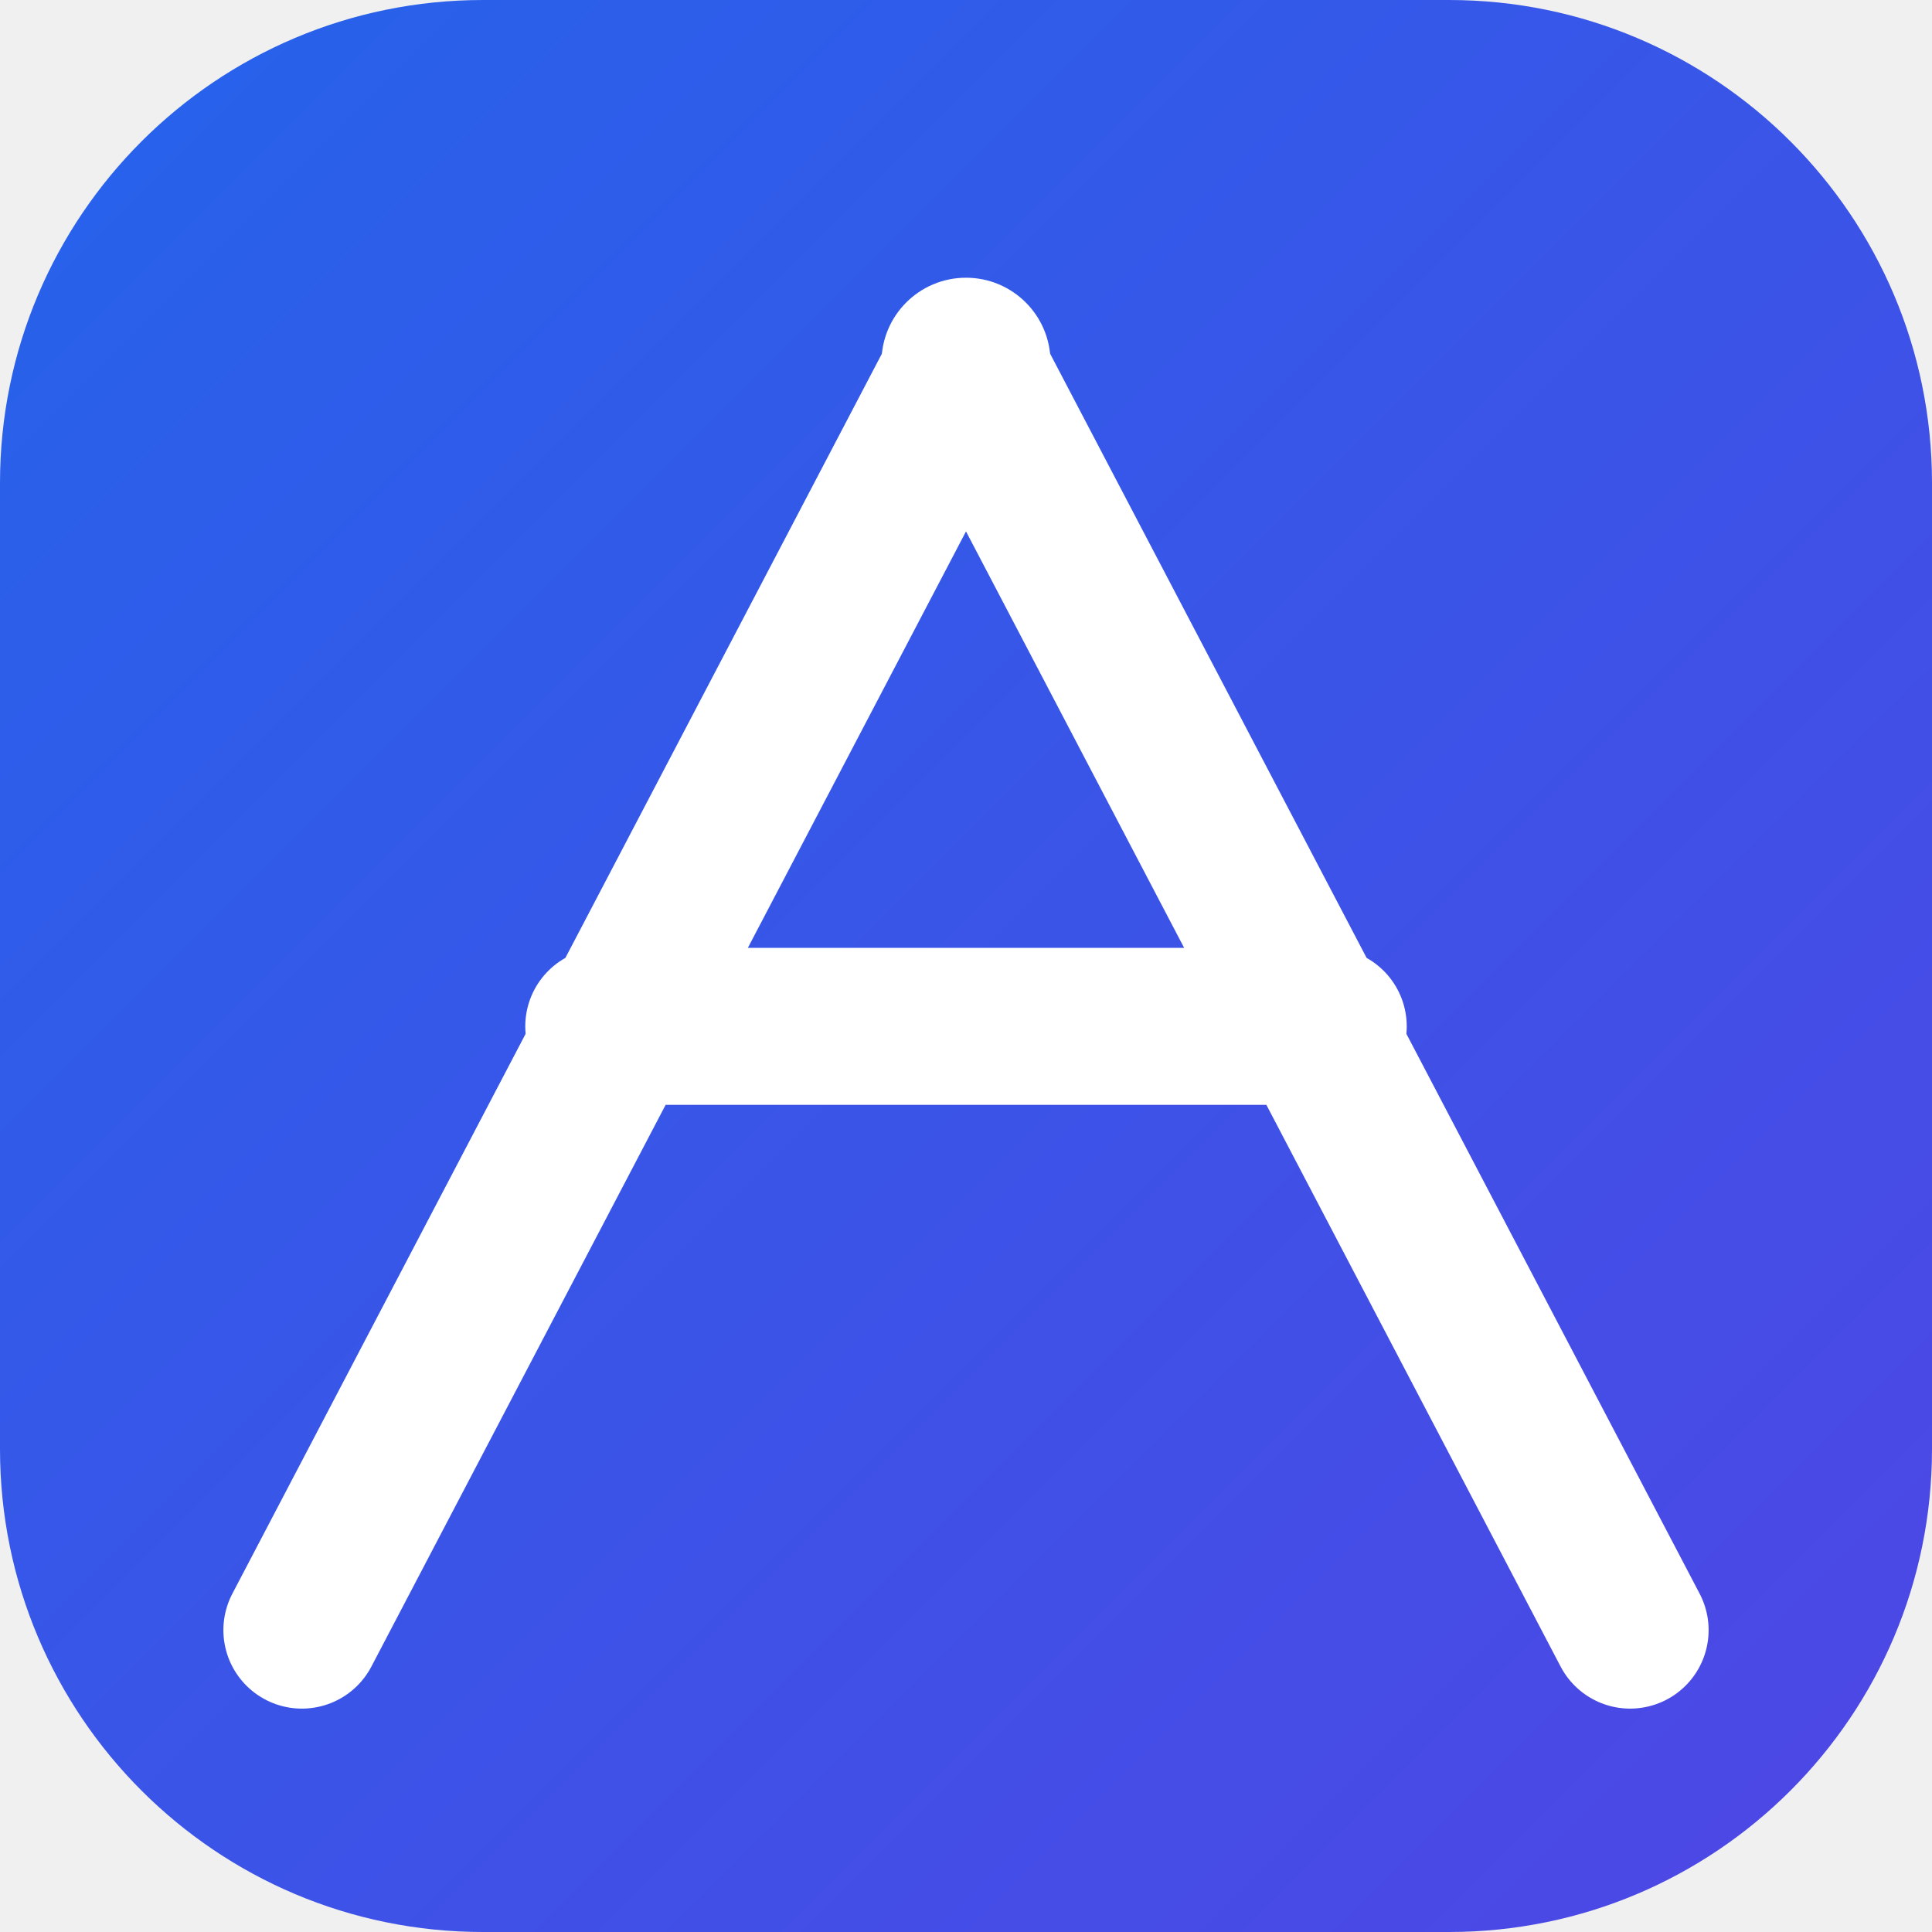
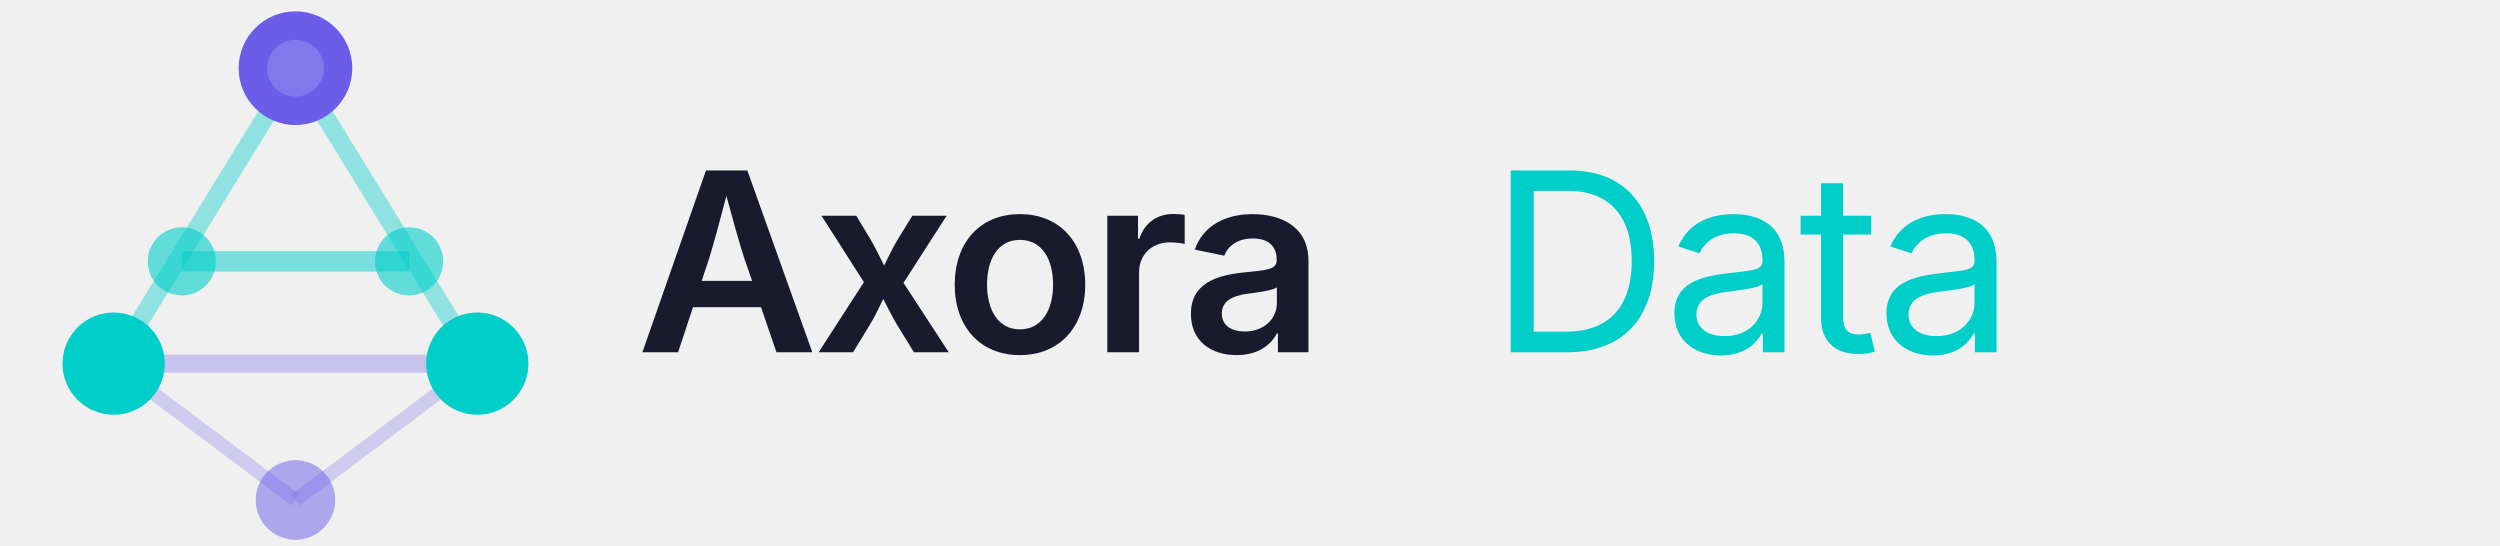
- <svg xmlns="http://www.w3.org/2000/svg" viewBox="0 0 32 32" fill="none">
-   <rect width="32" height="32" rx="8" fill="url(#axora-g)" />
-   <path d="M16 6L5 27M16 6L27 27M10 17H22" stroke="white" stroke-width="2.6" stroke-linecap="round" stroke-linejoin="round" />
-   <circle cx="16" cy="6" r="1.4" fill="white" />
-   <defs>
-     <linearGradient id="axora-g" x1="0" y1="0" x2="32" y2="32" gradientUnits="userSpaceOnUse">
-       <stop offset="0%" stop-color="#2563eb" />
-       <stop offset="100%" stop-color="#4f46e5" />
-     </linearGradient>
-   </defs>
+ <svg xmlns="http://www.w3.org/2000/svg" width="220" height="48" viewBox="0 0 220 48" fill="none">
+   <g transform="translate(4, 0)">
+     <line x1="22" y1="6" x2="6" y2="32" stroke="#00CEC9" stroke-width="1.6" opacity="0.4" />
+     <line x1="22" y1="6" x2="38" y2="32" stroke="#00CEC9" stroke-width="1.6" opacity="0.4" />
+     <line x1="6" y1="32" x2="38" y2="32" stroke="#6C5CE7" stroke-width="1.6" opacity="0.3" />
+     <line x1="6" y1="32" x2="22" y2="44" stroke="#6C5CE7" stroke-width="1.2" opacity="0.25" />
+     <line x1="38" y1="32" x2="22" y2="44" stroke="#6C5CE7" stroke-width="1.2" opacity="0.25" />
+     <line x1="12" y1="23" x2="32" y2="23" stroke="#00CEC9" stroke-width="1.8" opacity="0.5" />
+     <circle cx="22" cy="6" r="5" fill="#6C5CE7" />
+     <circle cx="22" cy="6" r="2.5" fill="#9B8FF2" opacity="0.5" />
+     <circle cx="6" cy="32" r="4.5" fill="#00CEC9" />
+     <circle cx="38" cy="32" r="4.5" fill="#00CEC9" />
+     <circle cx="22" cy="44" r="3.5" fill="#6C5CE7" opacity="0.5" />
+     <circle cx="12" cy="23" r="3" fill="#00CEC9" opacity="0.6" />
+     <circle cx="32" cy="23" r="3" fill="#00CEC9" opacity="0.6" />
+   </g>
+   <text x="56" y="31" font-family="system-ui, -apple-system, 'Segoe UI', sans-serif" font-size="22" font-weight="600" letter-spacing="-0.5" fill="#1A1A2E">Axora</text>
+   <text x="131" y="31" font-family="system-ui, -apple-system, 'Segoe UI', sans-serif" font-size="22" font-weight="400" letter-spacing="-0.5" fill="#00CEC9">Data</text>
</svg>
